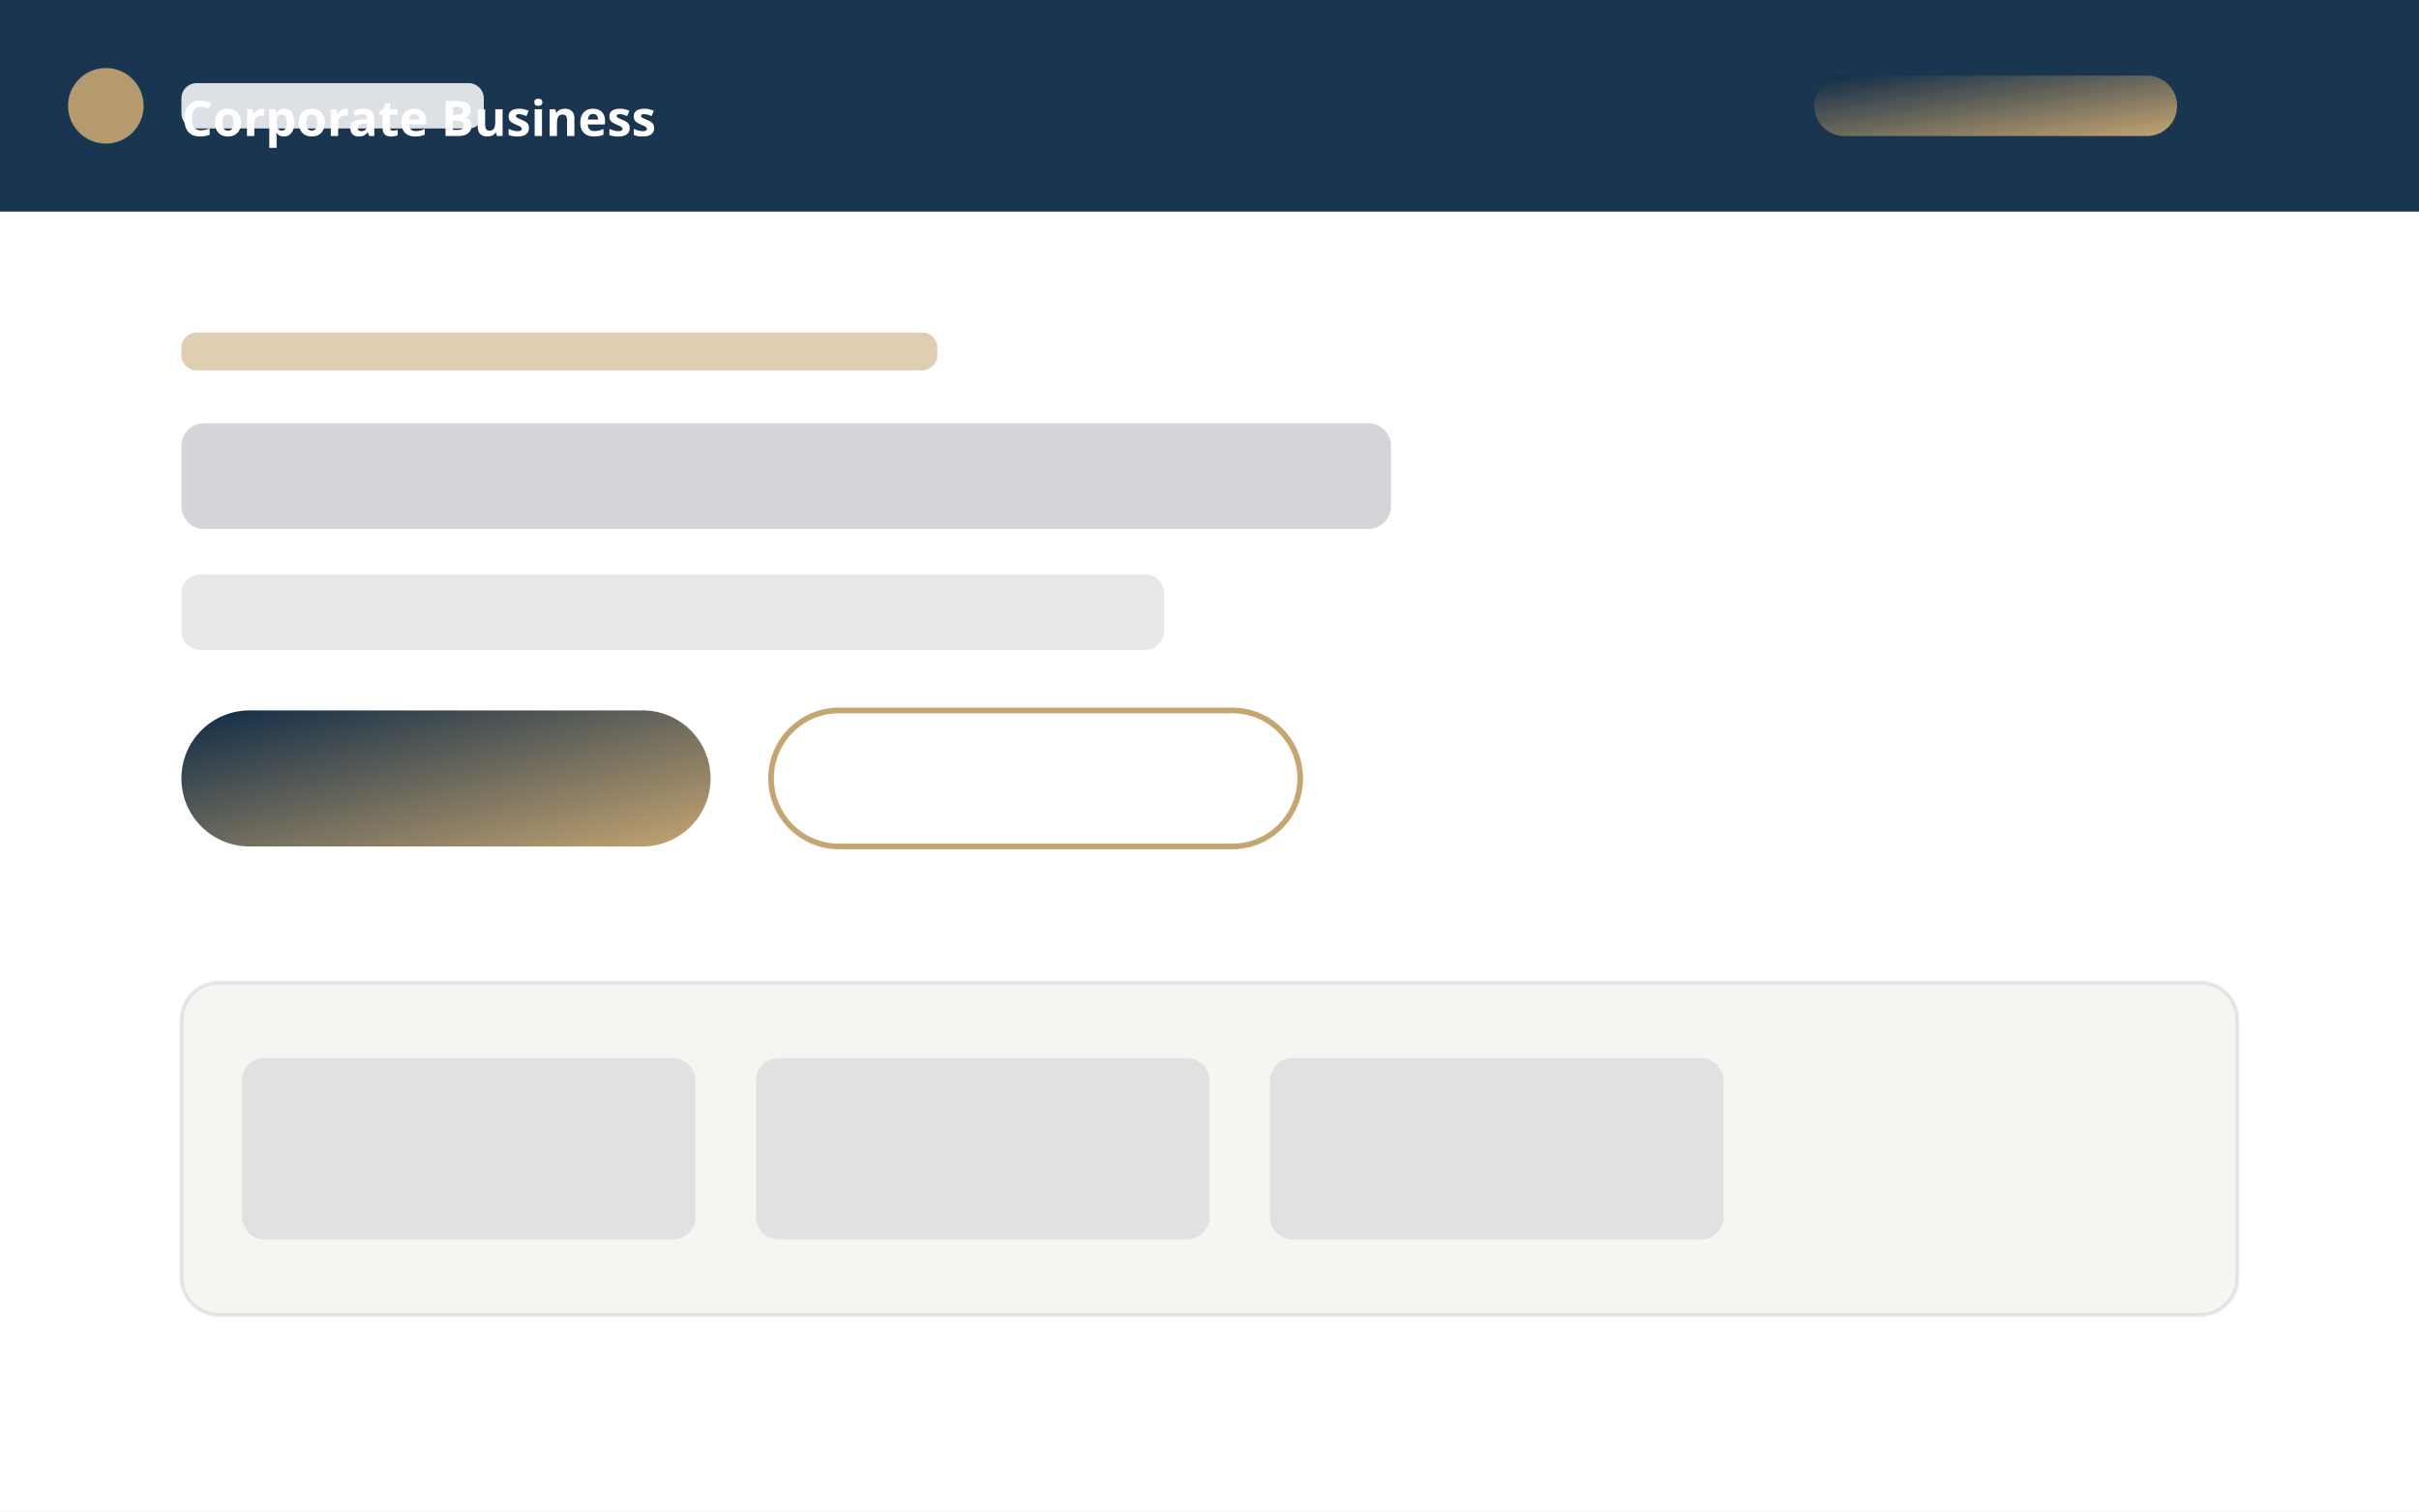
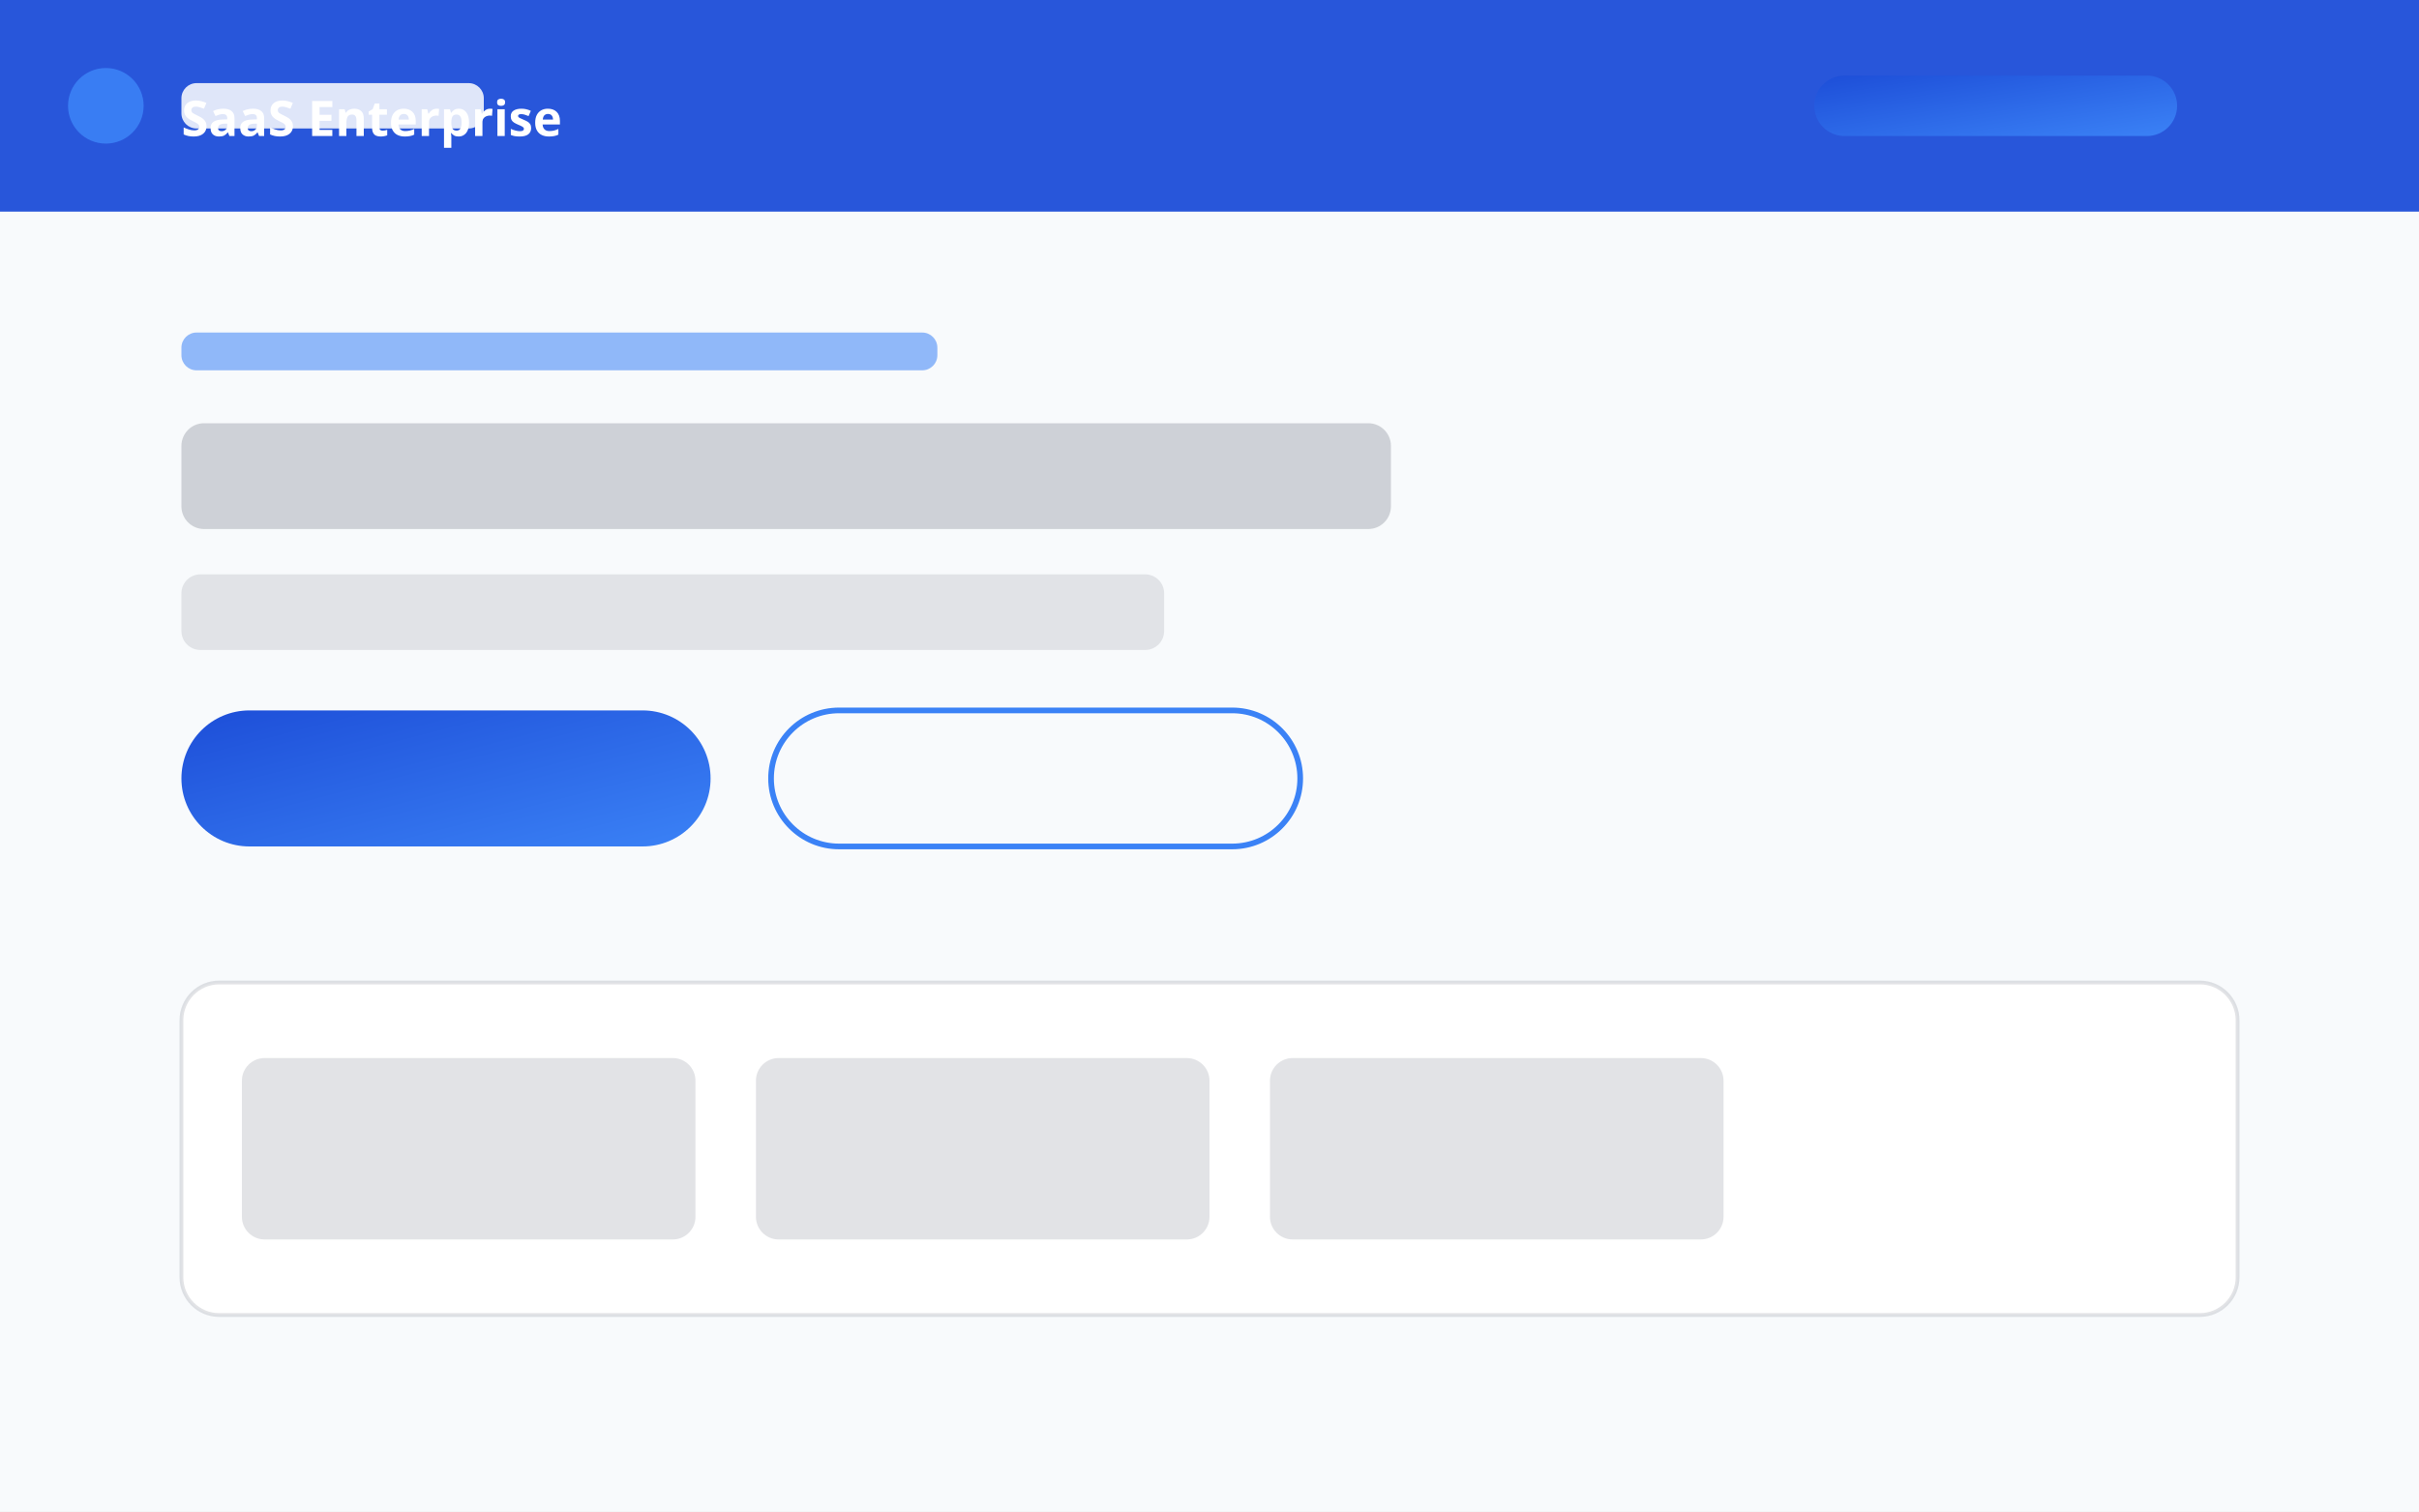
- <svg xmlns="http://www.w3.org/2000/svg" width="640" height="400" viewBox="0 0 640 400" role="img" aria-label="Corporate Business thumbnail">
+ <svg xmlns="http://www.w3.org/2000/svg" width="640" height="400" viewBox="0 0 640 400" role="img" aria-label="SaaS Enterprise thumbnail">
  <defs>
-     <linearGradient id="hero-corporate-business" x1="0" y1="0" x2="1" y2="1">
-       <stop offset="0%" stop-color="#0F2B46" />
-       <stop offset="100%" stop-color="#C5A572" />
+     <linearGradient id="hero-education-premium" x1="0" y1="0" x2="1" y2="1">
+       <stop offset="0%" stop-color="#1D4ED8" />
+       <stop offset="100%" stop-color="#3B82F6" />
    </linearGradient>
  </defs>
-   <rect width="640" height="400" fill="#FFFFFF" />
-   <rect x="0" y="0" width="640" height="56" fill="#0F2B46" opacity="0.95" />
-   <circle cx="28" cy="28" r="10" fill="#C5A572" opacity="0.9" />
+   <rect width="640" height="400" fill="#F8FAFC" />
+   <rect x="0" y="0" width="640" height="56" fill="#1D4ED8" opacity="0.95" />
+   <circle cx="28" cy="28" r="10" fill="#3B82F6" opacity="0.9" />
  <rect x="48" y="22" width="80" height="12" rx="4" fill="#fff" opacity="0.85" />
-   <rect x="480" y="20" width="96" height="16" rx="8" fill="url(#hero-corporate-business)" />
-   <rect x="48" y="88" width="200" height="10" rx="4" fill="#C5A572" opacity="0.55" />
+   <rect x="480" y="20" width="96" height="16" rx="8" fill="url(#hero-education-premium)" />
+   <rect x="48" y="88" width="200" height="10" rx="4" fill="#3B82F6" opacity="0.55" />
  <rect x="48" y="112" width="320" height="28" rx="6" fill="#0F172A" opacity="0.18" />
  <rect x="48" y="152" width="260" height="20" rx="5" fill="#0F172A" opacity="0.1" />
-   <rect x="48" y="188" width="140" height="36" rx="18" fill="url(#hero-corporate-business)" />
-   <rect x="48" y="188" width="140" height="36" rx="18" fill="none" stroke="#C5A572" stroke-width="1.5" transform="translate(156 0)" />
-   <rect x="48" y="260" width="544" height="88" rx="10" fill="#F7F5F2" stroke="rgba(15,43,70,0.1)" stroke-width="1" />
-   <rect x="64" y="280" width="120" height="48" rx="6" fill="rgba(15,43,70,0.1)" />
-   <rect x="200" y="280" width="120" height="48" rx="6" fill="rgba(15,43,70,0.1)" />
-   <rect x="336" y="280" width="120" height="48" rx="6" fill="rgba(15,43,70,0.1)" />
-   <text x="48" y="36" fill="#fff" font-family="system-ui,sans-serif" font-size="13" font-weight="600">Corporate Business</text>
+   <rect x="48" y="188" width="140" height="36" rx="18" fill="url(#hero-education-premium)" />
+   <rect x="48" y="188" width="140" height="36" rx="18" fill="none" stroke="#3B82F6" stroke-width="1.5" transform="translate(156 0)" />
+   <rect x="48" y="260" width="544" height="88" rx="10" fill="#FFFFFF" stroke="rgba(15,23,42,0.12)" stroke-width="1" />
+   <rect x="64" y="280" width="120" height="48" rx="6" fill="rgba(15,23,42,0.12)" />
+   <rect x="200" y="280" width="120" height="48" rx="6" fill="rgba(15,23,42,0.12)" />
+   <rect x="336" y="280" width="120" height="48" rx="6" fill="rgba(15,23,42,0.12)" />
+   <text x="48" y="36" fill="#fff" font-family="system-ui,sans-serif" font-size="13" font-weight="600">SaaS Enterprise</text>
</svg>
